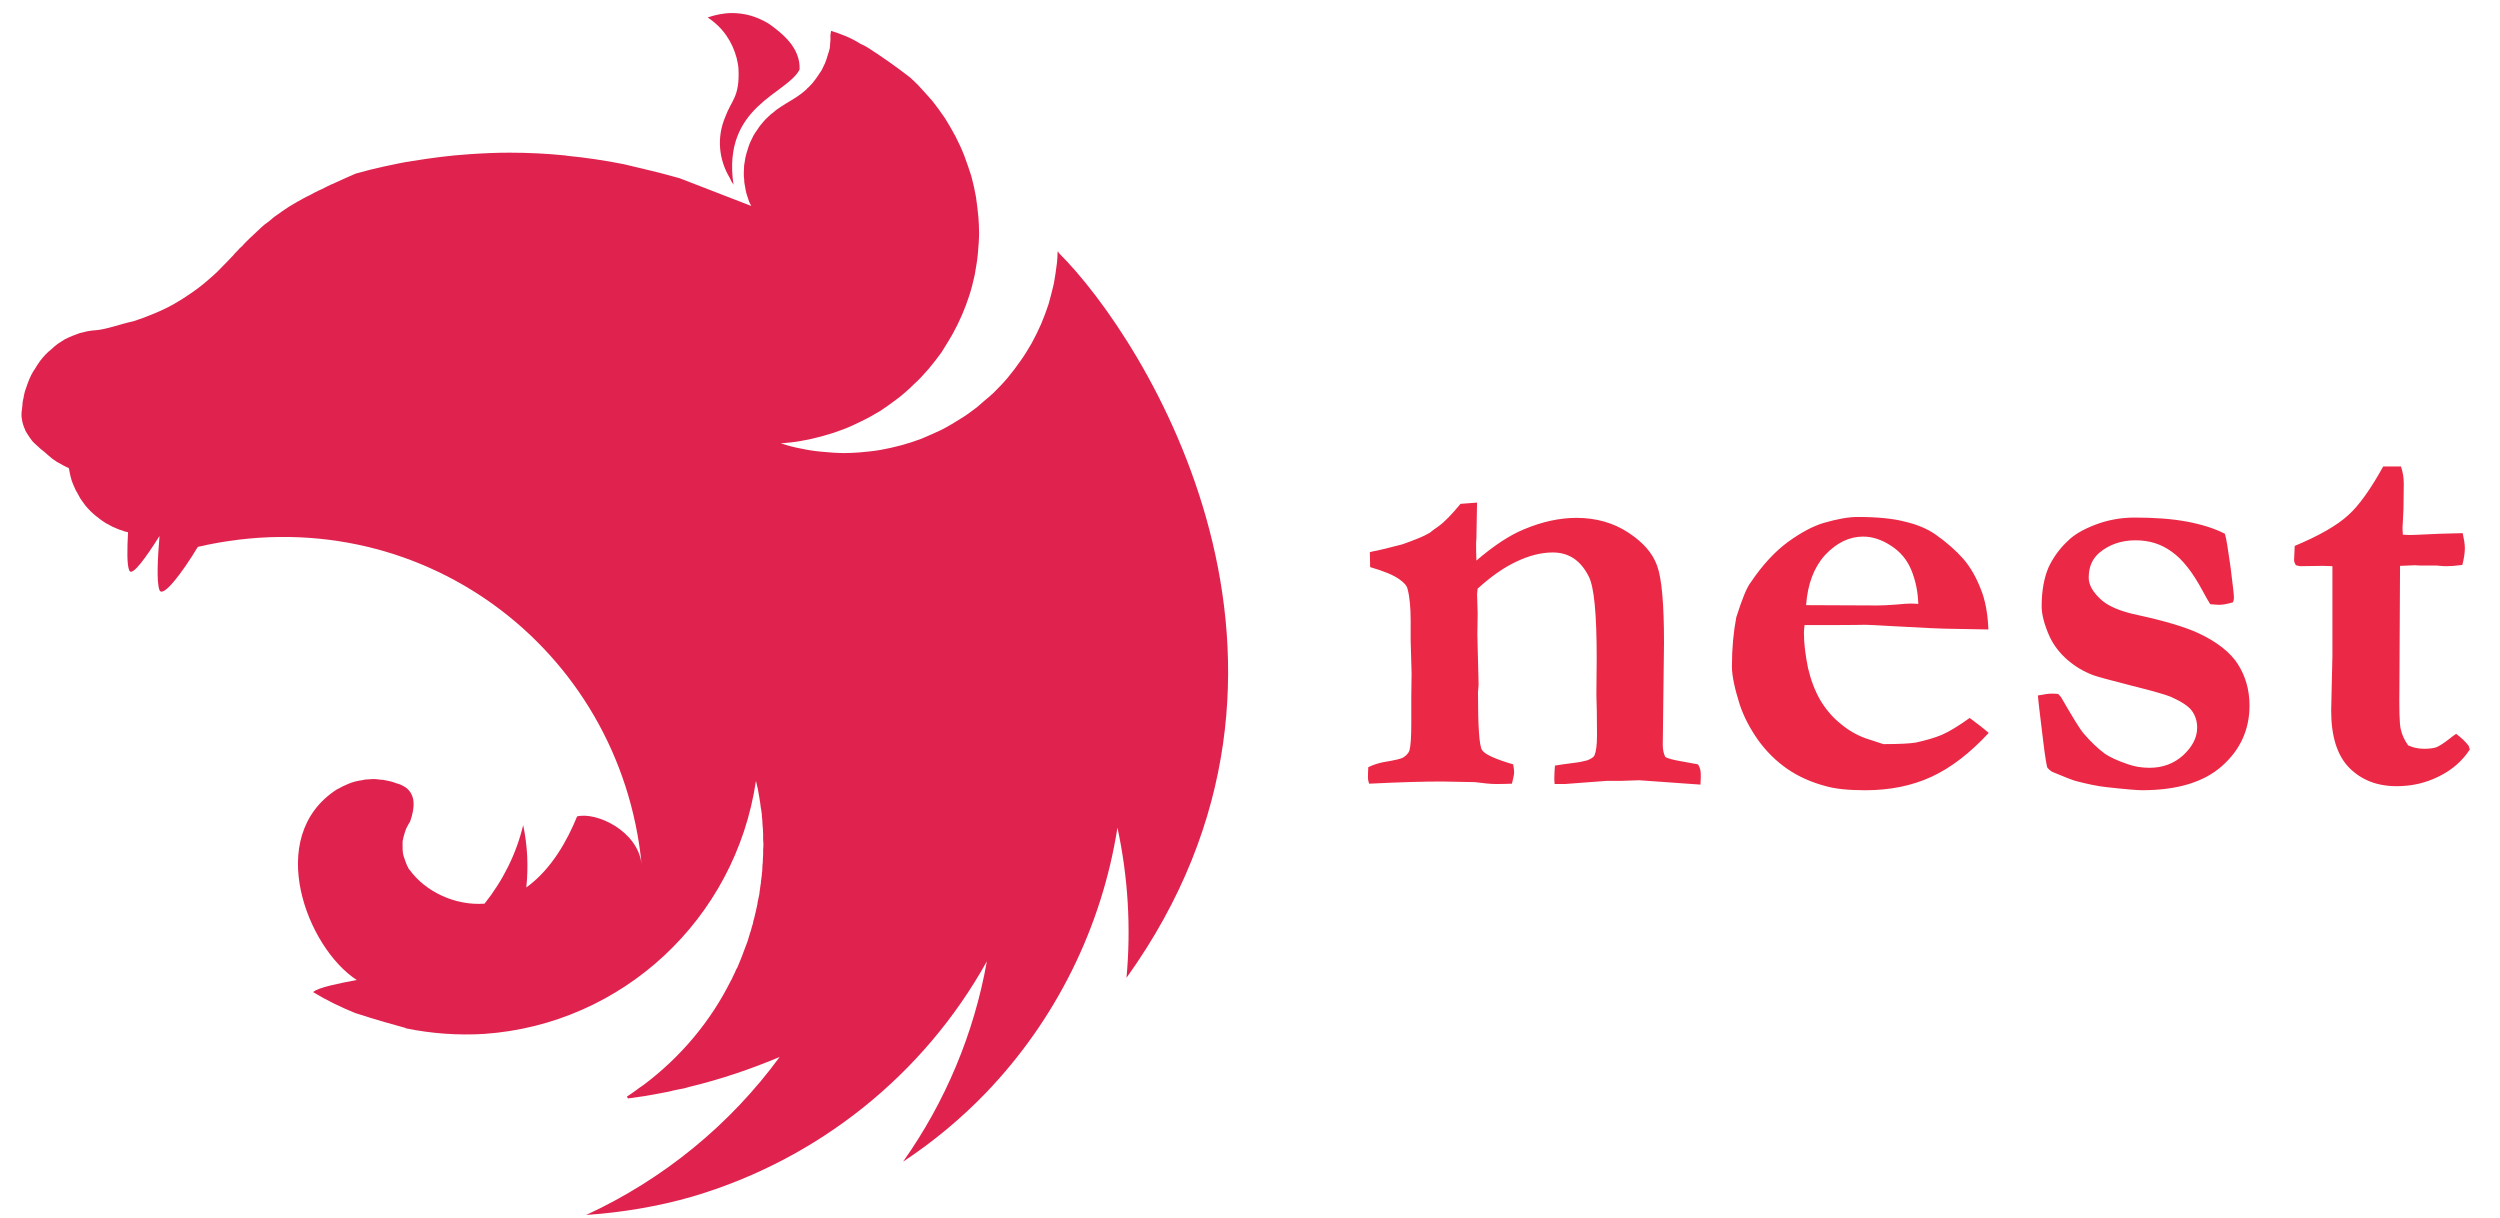
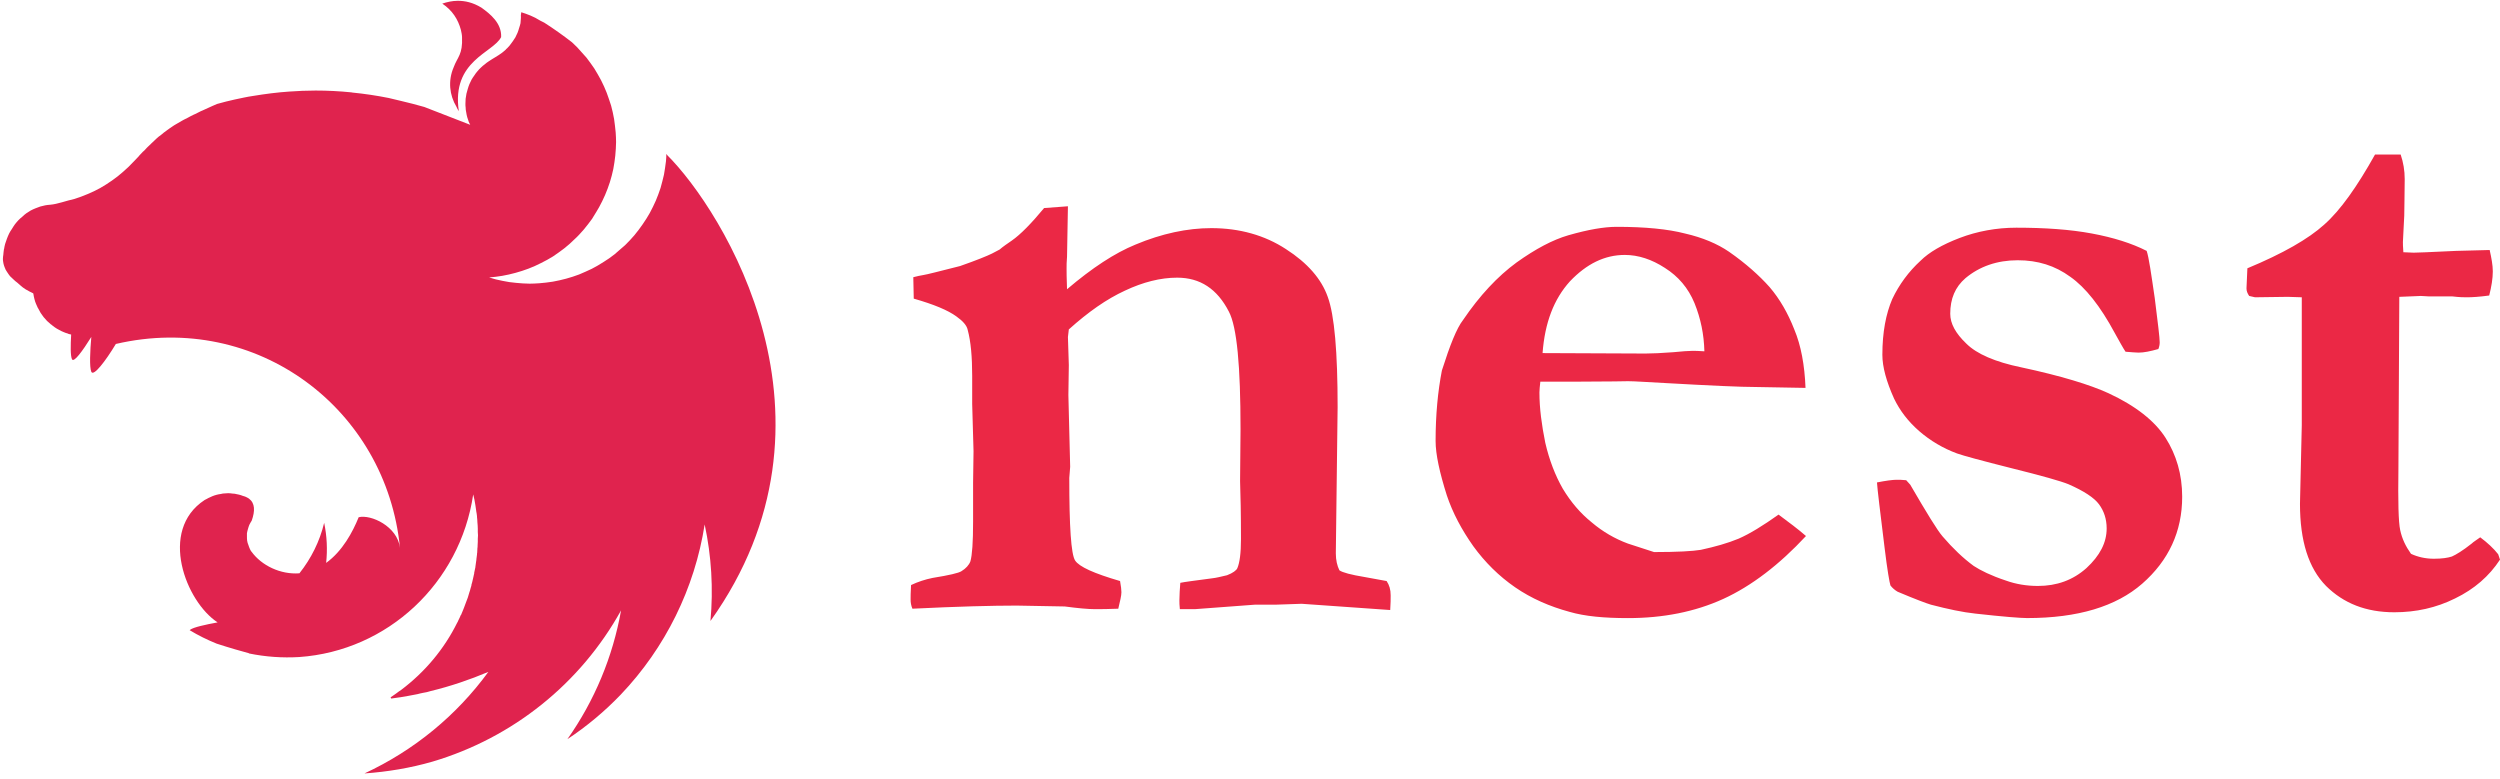
- <svg xmlns="http://www.w3.org/2000/svg" t="1513758984334" class="icon" style="" viewBox="0 0 2102 1024" version="1.1" p-id="699" width="410.547" height="200">
-   <defs>
-     <style type="text/css" />
-   </defs>
-   <path d="M615.432 10.99c-7.336 0-14.147 1.571-20.433 3.67 13.358 8.906 20.693 20.697 24.359 34.059 0.264 1.835 0.789 3.145 1.054 4.98 0.26 1.571 0.521 3.141 0.521 4.716 1.05 23.053-6.026 25.938-11.002 39.56-7.6 17.556-5.505 36.419 3.666 51.615 0.785 1.835 1.835 3.93 3.145 5.769-9.956-66.291 45.325-76.243 55.545-96.944 0.785-18.077-14.147-30.129-25.938-38.514-11.266-6.811-21.487-8.91-30.918-8.91z m83.318 14.936c-1.05 6.026-0.264 4.451-0.521 7.596-0.264 2.095-0.264 4.716-0.525 6.811-0.525 2.099-1.05 4.195-1.835 6.29-0.521 2.095-1.31 4.191-2.095 6.29-1.05 2.095-1.835 3.926-2.885 6.026-0.785 1.046-1.31 2.095-2.095 3.141l-1.571 2.36c-1.31 1.835-2.62 3.666-3.93 5.24-1.575 1.571-2.885 3.405-4.716 4.716v0.26c-1.575 1.31-3.145 2.885-4.98 4.195-5.501 4.191-11.791 7.332-17.552 11.266-1.835 1.31-3.67 2.356-5.24 3.926-1.835 1.314-3.405 2.62-4.98 4.195-1.835 1.571-3.145 3.145-4.716 4.976-1.31 1.575-2.885 3.405-3.926 5.24-1.314 1.835-2.624 3.67-3.67 5.505-1.05 2.095-1.835 3.926-2.885 6.026-0.785 2.095-1.571 3.926-2.095 6.026a84.805 84.805 0 0 0-1.835 6.551c-0.26 1.046-0.26 2.356-0.521 3.405-0.264 1.046-0.264 2.095-0.525 3.145 0 2.095-0.264 4.451-0.264 6.547 0 1.575 0 3.145 0.264 4.72 0 2.095 0.26 4.191 0.785 6.547 0.264 2.099 0.785 4.195 1.31 6.29 0.785 2.095 1.31 4.191 2.095 6.29 0.525 1.306 1.31 2.616 1.835 3.666l-60.257-23.318c-10.22-2.885-20.177-5.505-30.397-7.861l-16.507-3.93a486.488 486.488 0 0 0-47.685-7.075c-0.521 0-0.785-0.26-1.31-0.26a468.459 468.459 0 0 0-46.9-2.36c-11.527 0-23.057 0.521-34.323 1.31-15.982 1.05-31.964 3.145-47.945 5.765-3.926 0.521-7.861 1.31-11.787 2.095-8.125 1.571-15.986 3.405-23.582 5.24l-11.791 3.145c-3.926 1.571-7.596 3.405-11.266 4.976l-8.646 3.93c-0.521 0.264-1.05 0.264-1.31 0.521-2.62 1.314-4.976 2.364-7.332 3.67-0.789 0.264-1.314 0.525-1.839 0.789-2.881 1.31-5.761 2.881-8.121 4.191-1.835 0.785-3.67 1.835-5.24 2.62-0.785 0.521-1.835 1.05-2.356 1.31-2.36 1.31-4.72 2.62-6.811 3.926-2.364 1.314-4.455 2.624-6.29 3.934-1.835 1.31-3.67 2.356-5.24 3.666-0.264 0.264-0.521 0.264-0.785 0.521-1.575 1.054-3.405 2.364-4.98 3.67l-0.521 0.525-3.93 3.145c-0.525 0.26-1.05 0.785-1.575 1.05-1.31 1.046-2.62 2.356-3.926 3.405-0.264 0.521-0.789 0.785-1.05 1.046-1.575 1.575-3.145 2.885-4.72 4.455-0.26 0-0.26 0.264-0.521 0.521-1.575 1.314-3.145 2.885-4.716 4.455-0.264 0.264-0.264 0.525-0.525 0.525-1.31 1.31-2.62 2.62-3.93 4.191-0.521 0.525-1.31 1.05-1.835 1.575-1.31 1.571-2.885 3.145-4.451 4.716-0.264 0.521-0.789 0.785-1.05 1.31-2.095 2.095-3.93 4.191-6.026 6.29l-0.785 0.785c-4.195 4.451-8.65 8.906-13.366 12.837a148.88 148.88 0 0 1-14.672 11.527 197.959 197.959 0 0 1-15.721 9.956 159.681 159.681 0 0 1-16.507 7.861 188.796 188.796 0 0 1-17.027 6.29c-11.006 2.356-22.272 6.811-31.968 7.596-2.095 0-4.451 0.525-6.547 0.785-2.36 0.525-4.455 1.05-6.551 1.575l-6.29 2.356c-2.095 0.789-4.191 1.835-6.29 2.885-1.831 1.31-3.926 2.356-5.761 3.666-1.835 1.31-3.67 2.885-5.24 4.455-1.835 1.31-3.666 3.145-5.24 4.716-1.571 1.835-3.145 3.405-4.455 5.24-1.306 2.095-2.881 3.93-3.926 6.026-1.31 1.835-2.62 3.93-3.67 6.026-1.05 2.36-2.095 4.455-2.885 6.811a201.885 201.885 0 0 0-2.356 6.811c-0.521 2.099-1.05 4.195-1.31 6.29 0 0.264-0.26 0.525-0.26 0.789-0.525 2.356-0.525 5.501-0.789 7.071-0.26 1.835-0.521 3.405-0.521 5.24 0 1.05 0 2.36 0.26 3.405 0.264 1.835 0.521 3.405 1.05 4.98 0.521 1.571 1.05 3.145 1.835 4.716v0.264c0.785 1.571 1.831 3.141 2.881 4.716 1.05 1.571 2.095 3.141 3.405 4.716 1.31 1.31 2.885 2.885 4.455 4.191 1.571 1.571 3.145 2.885 4.976 4.191 6.29 5.505 7.861 7.336 15.986 11.531 1.31 0.785 2.62 1.31 4.191 2.095 0.26 0 0.521 0.26 0.785 0.26 0 0.525 0 0.789 0.264 1.31 0.26 2.099 0.785 4.195 1.31 6.29 0.521 2.356 1.31 4.455 2.095 6.29 0.785 1.571 1.31 3.141 2.095 4.716 0.26 0.521 0.521 1.046 0.785 1.306 1.05 2.099 2.095 3.93 3.145 5.769l3.926 5.501c1.314 1.571 2.885 3.405 4.459 4.976 1.571 1.571 3.141 2.885 4.976 4.455 0 0 0.264 0.26 0.521 0.26 1.575 1.31 3.145 2.62 4.72 3.67 1.835 1.31 3.666 2.356 5.765 3.405 1.831 1.05 3.926 2.095 6.026 2.885 1.571 0.781 3.405 1.306 5.24 1.831 0.26 0.264 0.521 0.264 1.046 0.521 1.05 0.264 2.36 0.525 3.405 0.789-0.785 14.147-1.046 27.512 1.05 32.228 2.36 5.24 13.886-10.745 25.413-29.087-1.571 18.081-2.62 39.303 0 45.593 2.885 6.551 18.606-13.886 32.228-36.419 185.763-42.969 355.28 85.414 373.097 266.722-3.405-28.298-38.254-44.015-54.235-40.089-7.861 19.387-21.222 44.279-42.709 59.736 1.835-17.292 1.05-35.109-2.62-52.404-5.765 24.107-17.027 46.635-32.488 66.026-24.892 1.835-49.78-10.216-62.881-28.294-1.05-0.785-1.31-2.36-2.095-3.405-0.785-1.835-1.571-3.67-2.095-5.505a21.751 21.751 0 0 1-1.575-5.501c-0.26-1.835-0.26-3.666-0.26-5.765v-3.926c0.26-1.835 0.785-3.67 1.31-5.505 0.521-1.835 1.05-3.666 1.835-5.501 1.046-1.835 1.831-3.67 3.141-5.501 4.455-12.58 4.455-22.797-3.666-28.822a29.844 29.844 0 0 0-4.98-2.62c-1.046-0.264-2.356-0.785-3.405-1.05-0.785-0.26-1.31-0.521-2.095-0.785-1.835-0.521-3.67-1.05-5.501-1.31a19.964 19.964 0 0 0-5.505-0.785c-1.831-0.264-3.926-0.521-5.761-0.521-1.31 0-2.62 0.26-3.93 0.26-2.095 0-3.93 0.26-5.765 0.785-1.835 0.26-3.666 0.521-5.501 1.05-1.835 0.521-3.67 1.046-5.501 1.831-1.835 0.789-3.405 1.575-5.24 2.36-1.575 0.785-3.145 1.835-4.98 2.62-61.046 39.824-24.628 133.094 17.027 160.086-15.717 2.885-31.699 6.29-36.154 9.696l-0.521 0.521c11.266 6.811 23.053 12.58 35.369 17.556 16.767 5.501 34.584 10.477 42.444 12.576v0.26a253.48 253.48 0 0 0 66.026 4.716c116.067-8.121 211.176-96.419 228.468-212.743 0.521 2.356 1.05 4.451 1.571 6.811 0.785 4.716 1.835 9.696 2.36 14.672v0.26c0.521 2.36 0.785 4.716 1.05 6.811v1.05c0.26 2.36 0.521 4.716 0.521 6.811 0.264 2.885 0.521 5.769 0.521 8.65v4.191c0 1.31 0.264 2.885 0.264 4.191 0 1.575-0.26 3.145-0.26 4.716v3.67c0 1.835-0.264 3.405-0.264 5.24 0 1.05 0 2.095-0.26 3.405 0 1.835-0.264 3.67-0.264 5.765-0.26 0.785-0.26 1.571-0.26 2.356-0.264 2.099-0.521 3.93-0.785 6.026 0 0.789 0 1.575-0.264 2.36-0.26 2.62-0.785 4.98-1.046 7.6v0.525c-0.525 2.356-1.05 4.976-1.575 7.332v0.789l-1.571 7.075c0 0.26-0.264 0.785-0.264 1.046-0.521 2.36-1.046 4.716-1.831 7.075v0.785c-0.789 2.62-1.575 4.98-2.099 7.336-0.26 0.264-0.26 0.521-0.26 0.521l-2.36 7.865c-1.046 2.62-1.831 4.976-2.881 7.596-1.05 2.62-1.835 5.24-2.885 7.6-1.046 2.62-2.095 4.976-3.141 7.596h-0.264c-1.046 2.36-2.095 4.98-3.405 7.336-0.26 0.789-0.521 1.31-0.785 1.835-0.264 0.264-0.264 0.521-0.521 0.785-17.031 34.323-42.188 64.452-73.627 88.034-2.095 1.31-4.191 2.885-6.29 4.455-0.521 0.521-1.306 0.785-1.831 1.31-1.835 1.31-3.67 2.62-5.765 3.926l0.785 1.575h0.264l11.006-1.571h0.26c6.811-1.05 13.622-2.36 20.437-3.67 1.835-0.26 3.926-0.785 5.765-1.31 1.31-0.26 2.356-0.521 3.666-0.785 1.835-0.26 3.67-0.785 5.505-1.046 1.571-0.525 3.141-0.789 4.716-1.31 26.202-6.29 51.615-14.936 75.982-25.153-41.659 56.852-97.465 102.705-162.706 132.838 30.129-2.099 60.257-7.075 89.344-15.461 105.59-31.178 194.409-102.181 247.595-197.815a418.246 418.246 0 0 1-70.478 168.471 412.453 412.453 0 0 0 69.953-58.166c58.695-61.311 97.209-139.124 110.31-222.703a417.224 417.224 0 0 1 7.596 126.287c189.169-263.841 15.721-537.386-56.852-609.422-0.264-0.521-0.529-0.785-0.529-1.31-0.26 0.264-0.26 0.264-0.26 0.525 0-0.264 0-0.264-0.264-0.521 0 3.141-0.26 6.286-0.521 9.427-0.785 6.03-1.575 11.791-2.62 17.556-1.31 5.765-2.885 11.527-4.455 17.292a217.899 217.899 0 0 1-6.29 16.767 224.962 224.962 0 0 1-7.857 15.986c-2.885 4.976-6.026 10.216-9.435 14.932a200.275 200.275 0 0 1-10.737 14.151c-3.934 4.716-8.125 8.906-12.316 13.101a168.984 168.984 0 0 1-7.6 6.547c-2.095 1.835-3.926 3.405-6.026 5.24-4.716 3.67-9.431 7.075-14.672 10.216-4.98 3.145-10.216 6.29-15.457 8.91-5.505 2.62-11.006 4.98-16.507 7.336-5.505 2.095-11.266 3.93-17.031 5.505a211.02 211.02 0 0 1-17.556 3.926c-6.026 1.05-12.051 1.575-17.817 2.099-4.191 0.26-8.382 0.521-12.576 0.521-6.026 0-12.051-0.521-17.813-1.046-6.03-0.525-12.055-1.31-17.817-2.62-6.026-1.05-11.791-2.62-17.556-4.455h-0.26c5.761-0.521 11.527-1.05 17.292-2.095a189.898 189.898 0 0 0 17.552-3.93 184.449 184.449 0 0 0 17.031-5.501c5.765-2.099 11.266-4.72 16.507-7.34 5.501-2.62 10.481-5.501 15.721-8.646 4.976-3.405 9.956-6.811 14.672-10.477a143.259 143.259 0 0 0 13.362-11.791c4.455-3.93 8.386-8.386 12.316-12.841a258.701 258.701 0 0 0 11.002-14.147c0.525-0.785 1.05-1.835 1.575-2.62 2.62-4.191 5.24-8.386 7.596-12.576a180.627 180.627 0 0 0 7.861-15.986 183.616 183.616 0 0 0 6.29-16.763c1.831-5.505 3.141-11.266 4.451-17.031 1.05-6.026 2.095-11.791 2.62-17.556 0.521-6.026 1.05-12.051 1.05-17.813 0-4.195-0.264-8.386-0.521-12.58-0.525-6.026-1.314-11.787-2.099-17.552a189.914 189.914 0 0 0-3.926-17.552c-1.839-5.505-3.67-11.266-5.769-16.771-2.095-5.501-4.716-11.002-7.332-16.242-2.885-5.24-5.769-10.481-8.91-15.461-3.405-4.976-6.811-9.696-10.481-14.407-3.926-4.455-7.861-8.91-12.051-13.366a163.876 163.876 0 0 0-6.811-6.551 482.405 482.405 0 0 0-36.419-25.673c-1.835-1.05-3.405-1.835-5.24-2.62-8.646-5.505-16.771-8.386-24.892-11.006z" fill="#E0234E" p-id="700" />
-   <path d="M1150.454 645.031a54.448 54.448 0 0 1 12.576-4.191c9.696-1.575 15.196-2.885 16.767-3.93 2.62-1.575 4.455-3.67 5.24-5.769 1.05-3.666 1.575-11.262 1.575-23.318v-22.793l0.26-18.602-0.785-27.773v-16.507c0-11.002-0.785-20.173-2.62-26.983-0.521-2.62-2.885-5.24-6.551-7.861-4.976-3.67-13.101-7.075-24.892-10.481l-0.26-12.58c2.095-0.521 4.191-1.042 6.026-1.306 1.835-0.264 8.91-2.095 21.222-5.24 9.696-3.405 15.986-6.026 18.602-7.336 1.05-0.521 2.36-1.31 4.455-2.36 2.095-1.831 4.455-3.405 7.075-5.24 5.236-3.666 11.527-10.216 18.862-19.127l13.886-1.046-0.521 29.608c-0.264 2.881-0.264 5.236-0.264 7.071 0 1.575 0 5.505 0.26 12.051 14.676-12.576 27.773-21.222 39.824-26.202 15.461-6.547 30.393-9.692 44.283-9.692 16.507 0 31.178 4.195 43.494 12.316 12.576 8.121 20.697 17.552 24.363 28.033 3.93 10.741 5.765 32.492 5.765 64.716l-1.05 85.938c0 3.93 0.789 7.336 2.095 9.956 1.835 1.31 6.811 2.62 14.676 3.93l12.837 2.36c1.571 2.356 2.36 4.976 2.36 8.382 0 2.099 0 4.98-0.264 8.646l-51.615-3.666-15.196 0.521h-12.051l-34.848 2.624h-8.906c-0.264-2.36-0.264-3.93-0.264-5.24 0-3.145 0.264-6.551 0.525-10.216 2.36-0.525 8.646-1.314 18.342-2.624 2.62-0.26 5.501-1.046 8.906-1.831 3.405-1.31 5.505-2.885 6.026-4.195 1.31-3.145 2.095-8.646 2.095-17.027 0-14.936-0.26-26.202-0.521-34.063l0.26-30.393c0-37.204-2.095-60.261-6.811-69.167-6.811-13.362-16.767-19.912-30.129-19.912-9.696 0-19.912 2.62-30.393 7.596-10.745 4.98-21.487 12.58-32.753 22.797l-0.521 4.455 0.521 16.507-0.26 17.552 1.046 42.184-0.521 6.551c0 28.558 1.046 44.804 3.405 48.47 2.356 3.666 11.002 7.596 26.202 12.051 0.521 2.885 0.785 5.24 0.785 6.551 0 2.095-0.789 5.24-1.835 9.696-5.505 0.26-10.216 0.26-13.886 0.26s-9.435-0.521-17.292-1.571l-28.037-0.521c-14.147 0-34.323 0.521-60.786 1.831a13.682 13.682 0 0 1-1.05-5.501c0-1.31 0-4.195 0.264-8.386zM1459.872 519.028c4.716-14.936 8.646-24.892 12.316-29.608 9.696-14.411 20.173-25.677 31.178-33.798 11.266-8.121 21.222-13.362 30.129-15.982 11.791-3.405 20.962-4.976 28.298-4.976 16.507 0 29.868 1.31 39.824 3.926 10.216 2.364 18.866 6.03 25.677 10.745 9.696 6.811 17.556 13.886 23.582 20.697 6.026 7.075 10.737 15.457 14.407 24.892 3.93 9.431 6.03 20.958 6.551 34.323l-29.343-0.525c-8.121 0-25.677-0.785-53.186-2.36-10.216-0.521-17.027-1.046-20.962-1.046-1.31 0-10.737 0.26-28.294 0.26h-22.797c-0.26 2.62-0.521 4.716-0.521 6.29 0 9.431 1.306 19.127 3.405 29.608 2.356 10.216 5.761 19.123 10.216 26.983 4.716 7.861 10.216 14.411 17.027 19.912a69.692 69.692 0 0 0 20.962 12.316l15.196 4.976c13.626 0 22.532-0.521 27.252-1.31 8.382-1.831 15.717-3.926 22.007-6.547 6.551-2.885 14.147-7.6 23.318-14.151 6.29 4.716 11.527 8.646 15.986 12.58-15.465 16.763-31.707 29.343-48.214 36.94-16.507 7.596-35.109 11.266-55.545 11.266-13.886 0-25.153-1.05-34.059-3.67-11.531-3.141-22.272-7.857-31.703-14.407s-17.556-14.672-24.367-24.107c-6.811-9.696-12.051-19.648-15.457-29.868-4.195-13.362-6.551-24.103-6.551-31.964 0-15.457 1.31-29.087 3.666-41.399z m153.011-11.266c-0.264-9.956-2.095-19.127-5.765-28.298-3.666-8.906-9.431-15.717-17.292-20.697-7.596-4.98-15.457-7.6-23.318-7.6-11.791 0-22.272 5.24-31.964 15.461-9.435 10.481-14.672 24.367-15.986 42.184l60.005 0.26c3.926 0 9.431-0.26 16.242-0.785 5.24-0.521 8.906-0.785 11.006-0.785 1.571 0 3.926 0 7.071 0.264zM1713.481 584.774c5.24-1.05 9.171-1.571 11.527-1.571 1.31 0 3.145 0 5.505 0.26l2.356 2.62c9.696 16.767 15.721 26.723 18.866 30.393 6.026 7.075 12.051 12.837 18.077 17.292 3.93 2.62 10.216 5.765 18.866 8.646 5.761 2.095 12.051 3.145 18.602 3.145 11.002 0 20.433-3.405 28.294-10.481 7.861-7.336 11.791-14.936 11.791-23.318 0-5.501-1.571-10.216-4.451-14.151-2.885-3.926-8.91-7.857-17.817-11.787-4.455-1.835-15.461-4.98-33.278-9.435-17.552-4.451-28.033-7.332-31.699-8.646a71.135 71.135 0 0 1-22.011-13.101c-6.551-5.761-11.266-12.051-14.672-19.123-4.455-9.956-6.811-18.606-6.811-25.681 0-13.358 2.095-24.103 5.761-32.749a72.513 72.513 0 0 1 16.507-22.532c4.98-4.976 12.58-9.431 22.797-13.362 10.216-3.926 21.483-6.026 33.013-6.026 16.767 0 31.439 1.05 44.015 3.405 12.576 2.36 23.318 5.765 31.964 10.216 1.31 3.93 2.62 13.366 4.716 27.773 1.835 14.676 2.885 23.318 2.885 25.942 0 1.31-0.264 2.62-0.789 3.926-4.716 1.314-8.382 2.099-11.527 2.099-1.571 0-4.191-0.264-7.6-0.521-1.571-2.364-3.666-6.29-6.286-11.01-8.386-15.717-17.027-26.723-25.938-33.013-8.91-6.547-18.866-9.696-30.657-9.696-12.051 0-22.268 3.67-30.389 10.485-6.03 5.24-8.91 12.051-8.91 20.958 0 5.765 3.145 11.531 9.431 17.556 6.026 6.026 16.771 10.741 31.968 13.886 23.053 4.976 40.089 10.216 50.83 15.196 15.717 7.332 26.983 16.242 33.274 26.202 6.29 9.956 9.696 21.483 9.696 34.584 0 20.433-7.861 37.464-23.318 51.09-15.2 13.362-37.468 20.173-67.076 20.173-3.666 0-13.886-0.785-30.129-2.62-7.336-0.785-15.986-2.62-25.938-5.24-2.62-0.785-8.91-3.141-19.391-7.596a14.567 14.567 0 0 1-4.191-3.67c-0.521-1.571-1.835-8.906-3.405-22.007-2.62-21.487-4.191-34.323-4.455-38.514zM1929.389 459.012c20.697-8.646 35.633-17.292 44.804-25.677 9.431-8.382 19.127-22.268 29.608-41.134h14.932c1.575 4.716 2.36 9.431 2.36 14.411 0 9.171-0.264 16.246-0.264 21.483l-0.785 15.461c0 0.785 0 2.885 0.264 6.026l6.026 0.26c0.785 0 9.171-0.26 24.628-1.046 1.31 0 7.861-0.264 19.652-0.521 1.046 4.712 1.831 8.906 1.831 12.572 0 4.195-0.785 8.91-2.095 14.151-5.761 0.785-9.956 1.046-13.101 1.046-1.306 0-4.191 0-8.382-0.521h-13.622l-4.72-0.264-12.576 0.521-0.521 100.614c-0.264 19.387 0 31.703 1.046 36.419 1.05 4.976 3.145 9.431 6.29 13.886 3.926 1.835 8.382 2.885 13.362 2.885 4.716 0 8.121-0.529 10.481-1.314 2.356-1.05 6.29-3.405 11.527-7.596 1.05-1.05 2.885-2.099 4.98-3.67 4.191 3.145 7.857 6.551 10.477 9.956l1.05 3.145c-6.29 9.696-14.936 17.292-26.202 22.797-11.002 5.501-22.793 8.121-35.369 8.121-16.507 0-29.608-5.24-39.824-15.461-10.216-10.481-15.196-26.463-15.196-48.21l1.05-46.114v-75.197l-8.125-0.26-19.127 0.26-3.405-0.785c-1.046-1.571-1.571-2.885-1.571-4.455 0-1.046 0.26-4.976 0.521-11.787z" fill="#EB2845" p-id="701" />
+ <svg xmlns="http://www.w3.org/2000/svg" width="453" height="141" viewBox="0 0 453 141" fill="none">
+   <path d="M82.961 0.146C81.949 0.146 81.009 0.364 80.141 0.655C81.985 1.889 82.997 3.522 83.503 5.373C83.539 5.627 83.612 5.809 83.648 6.063C83.684 6.281 83.72 6.498 83.72 6.716C83.865 9.91 82.889 10.31 82.202 12.197C81.153 14.629 81.442 17.242 82.708 19.348C82.816 19.602 82.961 19.892 83.142 20.147C81.768 10.963 89.396 9.584 90.807 6.716C90.915 4.212 88.855 2.543 87.228 1.381C85.673 0.437 84.263 0.146 82.961 0.146ZM94.458 2.216C94.314 3.05 94.422 2.832 94.387 3.268C94.35 3.558 94.35 3.921 94.314 4.212C94.242 4.502 94.169 4.793 94.061 5.083C93.989 5.373 93.88 5.664 93.772 5.954C93.627 6.245 93.519 6.498 93.374 6.789C93.265 6.934 93.193 7.079 93.085 7.224L92.868 7.551C92.687 7.805 92.506 8.059 92.326 8.277C92.108 8.495 91.927 8.749 91.675 8.931V8.967C91.457 9.148 91.241 9.366 90.987 9.548C90.228 10.128 89.361 10.563 88.565 11.108C88.312 11.29 88.059 11.435 87.842 11.652C87.589 11.835 87.372 12.015 87.155 12.234C86.902 12.451 86.721 12.669 86.504 12.923C86.324 13.141 86.106 13.395 85.963 13.649C85.781 13.903 85.6 14.157 85.456 14.412C85.311 14.702 85.203 14.956 85.058 15.246C84.95 15.537 84.841 15.79 84.769 16.081C84.672 16.38 84.588 16.683 84.516 16.989C84.48 17.134 84.48 17.315 84.444 17.46C84.407 17.605 84.407 17.751 84.371 17.896C84.371 18.186 84.335 18.513 84.335 18.803C84.335 19.021 84.335 19.239 84.371 19.457C84.371 19.747 84.407 20.038 84.48 20.364C84.516 20.655 84.588 20.945 84.661 21.235C84.769 21.526 84.841 21.816 84.95 22.107C85.022 22.288 85.13 22.469 85.203 22.614L76.888 19.384C75.478 18.985 74.104 18.622 72.693 18.295L70.415 17.751C68.24 17.315 66.043 16.988 63.835 16.77C63.763 16.77 63.727 16.734 63.654 16.734C61.504 16.517 59.344 16.408 57.183 16.407C55.592 16.407 54.001 16.48 52.446 16.589C50.241 16.734 48.035 17.025 45.83 17.388C45.288 17.46 44.745 17.569 44.204 17.678C43.082 17.896 41.998 18.15 40.949 18.404L39.322 18.84C38.781 19.057 38.274 19.311 37.768 19.529L36.575 20.074C36.503 20.11 36.43 20.11 36.394 20.146C36.032 20.328 35.707 20.473 35.382 20.654C35.273 20.691 35.201 20.727 35.128 20.764C34.731 20.945 34.333 21.163 34.008 21.344C33.754 21.453 33.501 21.598 33.285 21.707C33.176 21.779 33.031 21.852 32.959 21.889C32.634 22.07 32.308 22.252 32.02 22.433C31.693 22.614 31.405 22.796 31.151 22.977C30.898 23.159 30.645 23.304 30.428 23.485C30.392 23.522 30.357 23.522 30.32 23.558C30.103 23.703 29.85 23.885 29.633 24.066L29.561 24.139L29.019 24.574C28.946 24.61 28.874 24.683 28.801 24.72C28.62 24.865 28.44 25.046 28.259 25.192C28.223 25.264 28.151 25.3 28.115 25.337C27.897 25.555 27.681 25.736 27.463 25.954C27.427 25.954 27.427 25.99 27.392 26.026C27.174 26.208 26.957 26.425 26.741 26.643C26.704 26.68 26.704 26.716 26.668 26.716C26.488 26.897 26.307 27.079 26.126 27.296C26.054 27.369 25.945 27.442 25.873 27.515C25.692 27.732 25.475 27.95 25.259 28.168C25.222 28.24 25.15 28.276 25.114 28.349C24.825 28.64 24.571 28.93 24.282 29.221L24.174 29.329C23.595 29.946 22.98 30.563 22.329 31.108C21.689 31.682 21.012 32.215 20.305 32.705C19.604 33.198 18.88 33.659 18.135 34.084C17.398 34.49 16.637 34.854 15.858 35.173C15.089 35.501 14.305 35.792 13.508 36.044C11.989 36.371 10.435 36.988 9.097 37.097C8.807 37.097 8.482 37.169 8.193 37.206C7.868 37.278 7.578 37.351 7.289 37.424L6.421 37.75C6.132 37.859 5.843 38.004 5.553 38.15C5.301 38.331 5.011 38.476 4.758 38.657C4.505 38.839 4.252 39.057 4.035 39.275C3.782 39.456 3.529 39.71 3.312 39.928C3.095 40.182 2.878 40.4 2.697 40.654C2.517 40.944 2.3 41.199 2.155 41.489C1.975 41.743 1.794 42.033 1.649 42.324C1.504 42.651 1.36 42.941 1.251 43.267C1.137 43.58 1.029 43.894 0.926 44.211C0.854 44.502 0.781 44.792 0.745 45.082C0.745 45.119 0.709 45.155 0.709 45.191C0.637 45.518 0.637 45.953 0.6 46.171C0.564 46.425 0.528 46.643 0.528 46.897C0.528 47.042 0.528 47.224 0.564 47.369C0.601 47.623 0.636 47.841 0.709 48.059C0.781 48.276 0.854 48.495 0.962 48.712V48.749C1.071 48.966 1.215 49.184 1.36 49.402C1.505 49.62 1.649 49.837 1.83 50.055C2.011 50.237 2.228 50.455 2.445 50.636C2.661 50.853 2.879 51.035 3.131 51.216C3.999 51.979 4.216 52.233 5.337 52.814C5.518 52.923 5.699 52.995 5.915 53.104C5.951 53.104 5.987 53.14 6.024 53.14C6.024 53.213 6.024 53.25 6.06 53.322C6.096 53.613 6.169 53.903 6.241 54.193C6.313 54.52 6.422 54.81 6.53 55.065C6.639 55.282 6.711 55.5 6.819 55.718C6.855 55.79 6.891 55.863 6.928 55.899C7.073 56.19 7.217 56.443 7.362 56.698L7.904 57.46C8.085 57.678 8.302 57.932 8.519 58.15C8.736 58.367 8.952 58.549 9.206 58.767C9.206 58.767 9.242 58.803 9.277 58.803C9.495 58.984 9.711 59.166 9.929 59.311C10.182 59.493 10.435 59.638 10.724 59.783C10.977 59.928 11.266 60.073 11.556 60.183C11.773 60.291 12.026 60.364 12.279 60.436C12.315 60.473 12.351 60.473 12.423 60.508C12.568 60.545 12.749 60.581 12.893 60.618C12.785 62.578 12.749 64.429 13.038 65.082C13.364 65.808 14.954 63.594 16.545 61.053C16.328 63.558 16.183 66.498 16.545 67.369C16.943 68.277 19.112 65.445 20.992 62.324C46.626 56.371 70.019 74.157 72.477 99.275C72.007 95.355 67.198 93.177 64.993 93.721C63.908 96.407 62.064 99.855 59.099 101.997C59.353 99.601 59.244 97.133 58.738 94.737C57.942 98.076 56.388 101.197 54.255 103.884C50.82 104.138 47.385 102.468 45.577 99.964C45.433 99.855 45.397 99.637 45.288 99.492C45.18 99.238 45.072 98.984 44.999 98.73C44.894 98.486 44.821 98.23 44.782 97.968C44.746 97.713 44.746 97.46 44.746 97.169V96.625C44.782 96.371 44.854 96.117 44.927 95.862C44.999 95.608 45.072 95.355 45.18 95.1C45.324 94.846 45.433 94.592 45.613 94.338C46.228 92.595 46.228 91.18 45.108 90.345C44.89 90.203 44.66 90.081 44.42 89.982C44.276 89.946 44.095 89.874 43.95 89.837C43.842 89.801 43.77 89.765 43.661 89.728C43.408 89.656 43.155 89.583 42.902 89.546C42.655 89.475 42.4 89.438 42.142 89.438C41.89 89.401 41.601 89.366 41.347 89.366C41.167 89.366 40.986 89.402 40.805 89.402C40.516 89.402 40.263 89.438 40.01 89.51C39.756 89.547 39.504 89.583 39.25 89.656C38.997 89.728 38.744 89.801 38.491 89.909C38.238 90.019 38.021 90.128 37.768 90.237C37.551 90.345 37.334 90.491 37.081 90.6C28.657 96.117 33.682 109.038 39.431 112.777C37.262 113.177 35.056 113.649 34.442 114.12L34.37 114.193C35.924 115.136 37.551 115.935 39.25 116.625C41.564 117.387 44.023 118.076 45.108 118.367V118.403C48.103 119.02 51.166 119.239 54.219 119.056C70.235 117.931 83.36 105.699 85.746 89.584C85.818 89.91 85.891 90.2 85.963 90.527C86.071 91.181 86.216 91.871 86.288 92.56V92.596C86.36 92.923 86.397 93.249 86.433 93.54V93.685C86.469 94.012 86.505 94.338 86.505 94.629C86.541 95.028 86.577 95.428 86.577 95.827V96.407C86.577 96.589 86.613 96.807 86.613 96.988C86.613 97.206 86.577 97.424 86.577 97.641V98.15C86.577 98.404 86.541 98.621 86.541 98.876C86.541 99.021 86.541 99.166 86.505 99.347C86.505 99.602 86.468 99.856 86.468 100.146C86.433 100.255 86.433 100.364 86.433 100.473C86.396 100.763 86.361 101.017 86.324 101.307C86.324 101.417 86.324 101.525 86.288 101.634C86.252 101.997 86.179 102.324 86.143 102.687V102.76C86.071 103.086 85.999 103.449 85.926 103.776V103.885L85.709 104.865C85.709 104.901 85.673 104.974 85.673 105.01C85.601 105.337 85.529 105.663 85.42 105.99V106.099C85.311 106.462 85.203 106.789 85.13 107.115C85.094 107.152 85.095 107.187 85.095 107.187L84.769 108.277C84.625 108.64 84.516 108.966 84.371 109.329C84.227 109.692 84.118 110.055 83.973 110.382C83.829 110.745 83.684 111.072 83.54 111.435H83.503C83.359 111.762 83.214 112.125 83.034 112.451C82.998 112.56 82.962 112.632 82.925 112.705C82.889 112.742 82.889 112.777 82.853 112.814C80.503 117.569 77.032 121.743 72.693 125.01C72.404 125.191 72.115 125.409 71.825 125.627C71.753 125.699 71.645 125.736 71.573 125.809C71.319 125.99 71.066 126.172 70.777 126.353L70.885 126.571H70.922L72.441 126.353H72.477C73.416 126.208 74.356 126.026 75.297 125.845C75.55 125.809 75.838 125.736 76.092 125.663C76.273 125.627 76.417 125.591 76.598 125.554C76.851 125.518 77.105 125.446 77.358 125.41C77.575 125.337 77.791 125.3 78.008 125.228C81.624 124.357 85.131 123.159 88.494 121.743C82.745 129.619 75.044 135.972 66.041 140.146C70.199 139.856 74.356 139.166 78.37 138.005C92.941 133.685 105.197 123.849 112.537 110.6C111.047 119.004 107.726 126.974 102.811 133.939C106.315 131.619 109.552 128.916 112.464 125.881C120.564 117.387 125.878 106.607 127.686 95.029C128.919 100.773 129.273 106.673 128.734 112.524C154.838 75.972 130.904 38.076 120.889 28.097C120.853 28.024 120.816 27.988 120.816 27.915C120.78 27.952 120.78 27.952 120.78 27.988C120.78 27.951 120.78 27.951 120.744 27.916C120.744 28.351 120.708 28.787 120.672 29.222C120.564 30.057 120.455 30.855 120.31 31.654C120.13 32.453 119.912 33.251 119.696 34.05C119.438 34.835 119.149 35.61 118.828 36.372C118.495 37.125 118.134 37.864 117.743 38.587C117.345 39.276 116.912 40.002 116.441 40.656C115.977 41.331 115.482 41.985 114.96 42.616C114.417 43.269 113.839 43.85 113.26 44.431C112.92 44.744 112.57 45.046 112.211 45.338C111.922 45.592 111.67 45.81 111.38 46.064C110.729 46.572 110.079 47.044 109.355 47.479C108.668 47.915 107.946 48.351 107.222 48.714C106.463 49.077 105.704 49.404 104.945 49.73C104.185 50.02 103.39 50.275 102.594 50.493C101.795 50.709 100.987 50.89 100.172 51.037C99.34 51.182 98.509 51.255 97.713 51.327C97.135 51.364 96.556 51.4 95.978 51.4C95.146 51.4 94.315 51.327 93.52 51.255C92.688 51.182 91.856 51.073 91.061 50.892C90.23 50.746 89.434 50.529 88.638 50.275H88.603C89.397 50.202 90.193 50.129 90.989 49.984C91.804 49.841 92.612 49.66 93.411 49.44C94.206 49.224 94.99 48.97 95.761 48.678C96.556 48.387 97.316 48.024 98.039 47.661C98.798 47.298 99.485 46.899 100.208 46.463C100.895 45.991 101.582 45.52 102.233 45.012C102.881 44.506 103.496 43.961 104.077 43.378C104.691 42.834 105.234 42.216 105.776 41.599C106.305 40.964 106.811 40.31 107.294 39.639C107.367 39.531 107.439 39.385 107.512 39.276C107.873 38.696 108.235 38.115 108.56 37.534C108.957 36.814 109.319 36.075 109.645 35.319C109.971 34.56 110.261 33.785 110.513 32.997C110.765 32.234 110.946 31.436 111.127 30.638C111.272 29.803 111.416 29.004 111.488 28.206C111.56 27.371 111.633 26.536 111.633 25.738C111.633 25.157 111.597 24.576 111.561 23.995C111.489 23.16 111.38 22.362 111.272 21.563C111.129 20.745 110.949 19.933 110.73 19.132C110.476 18.369 110.223 17.571 109.934 16.808C109.645 16.046 109.283 15.284 108.922 14.558C108.524 13.832 108.126 13.106 107.692 12.416C107.222 11.727 106.752 11.073 106.246 10.42C105.704 9.803 105.161 9.186 104.583 8.569C104.279 8.257 103.965 7.955 103.643 7.661C102.023 6.399 100.346 5.212 98.618 4.104C98.364 3.959 98.148 3.85 97.894 3.741C96.701 2.979 95.58 2.58 94.46 2.217L94.458 2.216Z" fill="#E0234E" />
+   <path d="M165.083 106.011C166.328 105.423 167.641 104.989 168.992 104.718C172.006 104.232 173.716 103.828 174.205 103.505C175.019 103.019 175.59 102.373 175.834 101.725C176.16 100.594 176.323 98.25 176.323 94.53V87.498L176.404 81.758L176.16 73.189V68.096C176.16 64.701 175.916 61.871 175.345 59.77C175.184 58.962 174.449 58.153 173.309 57.344C171.762 56.212 169.236 55.161 165.571 54.111L165.49 50.229C166.141 50.068 166.793 49.908 167.363 49.826C167.934 49.745 170.133 49.18 173.96 48.209C176.975 47.158 178.93 46.35 179.743 45.946C180.069 45.785 180.477 45.541 181.128 45.218C181.779 44.653 182.513 44.167 183.328 43.601C184.955 42.469 186.911 40.448 189.191 37.699L193.508 37.377L193.346 46.512C193.264 47.401 193.264 48.128 193.264 48.694C193.264 49.18 193.264 50.392 193.345 52.412C197.907 48.532 201.978 45.864 205.725 44.328C210.531 42.308 215.173 41.337 219.491 41.337C224.622 41.337 229.183 42.632 233.012 45.137C236.921 47.643 239.446 50.553 240.585 53.787C241.807 57.101 242.377 63.812 242.377 73.755L242.051 100.271C242.051 101.484 242.296 102.535 242.703 103.343C243.273 103.747 244.82 104.151 247.265 104.556L251.255 105.284C251.743 106.011 251.989 106.819 251.989 107.87C251.989 108.518 251.989 109.406 251.906 110.538L235.861 109.406L231.137 109.567H227.391L216.558 110.377H213.789C213.707 109.649 213.707 109.164 213.707 108.76C213.707 107.79 213.789 106.739 213.87 105.608C214.604 105.446 216.558 105.202 219.572 104.798C220.386 104.718 221.282 104.475 222.34 104.233C223.399 103.829 224.052 103.343 224.214 102.939C224.621 101.968 224.865 100.271 224.865 97.685C224.865 93.076 224.784 89.6 224.703 87.175L224.784 77.797C224.784 66.318 224.133 59.204 222.667 56.456C220.549 52.333 217.454 50.312 213.301 50.312C210.287 50.312 207.111 51.12 203.853 52.656C200.512 54.192 197.173 56.537 193.671 59.69L193.509 61.064L193.671 66.157L193.59 71.573L193.915 84.589L193.753 86.61C193.753 95.421 194.078 100.434 194.812 101.565C195.544 102.696 198.232 103.909 202.957 105.284C203.119 106.174 203.201 106.901 203.201 107.305C203.201 107.951 202.956 108.922 202.631 110.297C200.92 110.377 199.455 110.377 198.314 110.377C197.173 110.377 195.381 110.216 192.939 109.892L184.223 109.732C179.825 109.732 173.553 109.892 165.327 110.297C165.101 109.759 164.99 109.181 165.001 108.599C165.001 108.195 165.001 107.305 165.083 106.012V106.011ZM261.27 67.133C262.736 62.524 263.958 59.452 265.098 57.997C268.112 53.551 271.369 50.075 274.791 47.569C278.293 45.063 281.388 43.446 284.156 42.638C287.822 41.587 290.673 41.102 292.953 41.102C298.084 41.102 302.238 41.507 305.333 42.314C308.509 43.043 311.198 44.174 313.315 45.629C316.329 47.731 318.773 49.914 320.646 52.015C322.519 54.199 323.984 56.785 325.125 59.696C326.346 62.606 326.999 66.162 327.161 70.286L318.039 70.124C315.515 70.124 310.057 69.882 301.506 69.396C298.33 69.235 296.213 69.073 294.989 69.073C294.582 69.073 291.652 69.154 286.194 69.154H279.107C279.026 69.962 278.945 70.609 278.945 71.095C278.945 74.005 279.351 76.996 280.004 80.23C280.736 83.382 281.795 86.13 283.18 88.556C284.646 90.981 286.356 93.002 288.473 94.7C290.404 96.335 292.61 97.622 294.989 98.5L299.714 100.035C303.949 100.035 306.718 99.874 308.185 99.631C310.791 99.066 313.071 98.419 315.026 97.611C317.063 96.721 319.424 95.266 322.275 93.245C324.23 94.7 325.858 95.912 327.244 97.126C322.437 102.298 317.388 106.18 312.257 108.524C307.125 110.868 301.343 112 294.989 112C290.673 112 287.17 111.676 284.402 110.868C280.817 109.898 277.478 108.443 274.546 106.422C271.615 104.401 269.089 101.895 266.972 98.984C264.854 95.993 263.225 92.922 262.167 89.768C260.863 85.646 260.13 82.332 260.13 79.906C260.13 75.137 260.538 70.931 261.27 67.133ZM308.835 63.657C308.753 60.585 308.184 57.755 307.043 54.925C305.903 52.177 304.111 50.076 301.668 48.539C299.306 47.003 296.863 46.194 294.419 46.194C290.754 46.194 287.496 47.811 284.483 50.965C281.55 54.199 279.922 58.483 279.513 63.98L298.167 64.061C299.387 64.061 301.098 63.98 303.216 63.819C304.845 63.658 305.984 63.576 306.637 63.576C307.125 63.576 307.858 63.576 308.835 63.658V63.657ZM340.108 87.418C341.737 87.095 342.958 86.934 343.691 86.934C344.098 86.934 344.668 86.934 345.402 87.014L346.134 87.823C349.148 92.996 351.022 96.068 351.999 97.2C353.872 99.383 355.746 101.161 357.619 102.536C358.841 103.344 360.795 104.315 363.484 105.203C365.275 105.85 367.23 106.174 369.266 106.174C372.686 106.174 375.618 105.123 378.062 102.94C380.505 100.677 381.727 98.332 381.727 95.745C381.727 94.048 381.239 92.593 380.343 91.379C379.447 90.168 377.574 88.955 374.805 87.742C373.42 87.176 369.999 86.206 364.46 84.831C359.004 83.458 355.746 82.569 354.606 82.163C352.098 81.238 349.779 79.868 347.763 78.121C345.727 76.344 344.261 74.403 343.203 72.221C341.818 69.149 341.085 66.48 341.085 64.297C341.085 60.175 341.737 56.86 342.876 54.192C344.117 51.567 345.859 49.206 348.008 47.24C349.556 45.705 351.918 44.33 355.094 43.117C358.27 41.906 361.772 41.258 365.357 41.258C370.569 41.258 375.13 41.582 379.039 42.309C382.949 43.037 386.288 44.088 388.976 45.461C389.383 46.674 389.79 49.585 390.442 54.03C391.012 58.559 391.338 61.225 391.338 62.035C391.338 62.439 391.256 62.843 391.093 63.246C389.627 63.652 388.488 63.894 387.51 63.894C387.022 63.894 386.207 63.812 385.147 63.733C384.659 63.004 384.008 61.792 383.193 60.336C380.586 55.487 377.9 52.091 375.13 50.15C372.36 48.13 369.265 47.158 365.6 47.158C361.853 47.158 358.677 48.291 356.153 50.394C354.278 52.01 353.383 54.112 353.383 56.86C353.383 58.639 354.361 60.418 356.315 62.277C358.188 64.136 361.528 65.591 366.252 66.561C373.419 68.097 378.714 69.714 382.053 71.25C386.939 73.513 390.442 76.262 392.397 79.335C394.352 82.407 395.411 85.963 395.411 90.006C395.411 96.31 392.967 101.565 388.162 105.77C383.437 109.892 376.515 111.994 367.311 111.994C366.171 111.994 362.994 111.752 357.945 111.185C355.665 110.943 352.976 110.377 349.882 109.568C349.067 109.326 347.112 108.599 343.854 107.225C343.35 106.934 342.908 106.549 342.551 106.092C342.389 105.608 341.981 103.344 341.493 99.302C340.678 92.672 340.19 88.712 340.108 87.418ZM407.226 48.615C413.66 45.947 418.303 43.279 421.154 40.692C424.085 38.106 427.099 33.821 430.357 28H434.999C435.489 29.455 435.733 30.91 435.733 32.447C435.733 35.276 435.651 37.459 435.651 39.075L435.407 43.845C435.407 44.088 435.407 44.736 435.489 45.705L437.362 45.785C437.606 45.785 440.213 45.705 445.018 45.462C445.425 45.462 447.461 45.381 451.127 45.302C451.452 46.755 451.696 48.05 451.696 49.181C451.696 50.475 451.452 51.93 451.045 53.547C449.254 53.789 447.95 53.87 446.972 53.87C446.566 53.87 445.669 53.87 444.366 53.709H440.132L438.665 53.627L434.755 53.788L434.593 84.832C434.511 90.814 434.593 94.614 434.918 96.069C435.245 97.605 435.896 98.979 436.874 100.354C438.094 100.92 439.479 101.244 441.027 101.244C442.493 101.244 443.552 101.081 444.286 100.838C445.018 100.515 446.241 99.788 447.869 98.495C448.195 98.171 448.765 97.847 449.417 97.362C450.72 98.333 451.859 99.383 452.674 100.434L453 101.405C451.045 104.396 448.357 106.74 444.855 108.439C441.435 110.136 437.769 110.944 433.86 110.944C428.728 110.944 424.656 109.327 421.48 106.174C418.304 102.94 416.756 98.009 416.756 91.299L417.082 77.07V53.868L414.556 53.788L408.61 53.868L407.552 53.626C407.227 53.142 407.064 52.736 407.064 52.252C407.064 51.929 407.145 50.716 407.226 48.615Z" fill="#EB2845" />
</svg>
